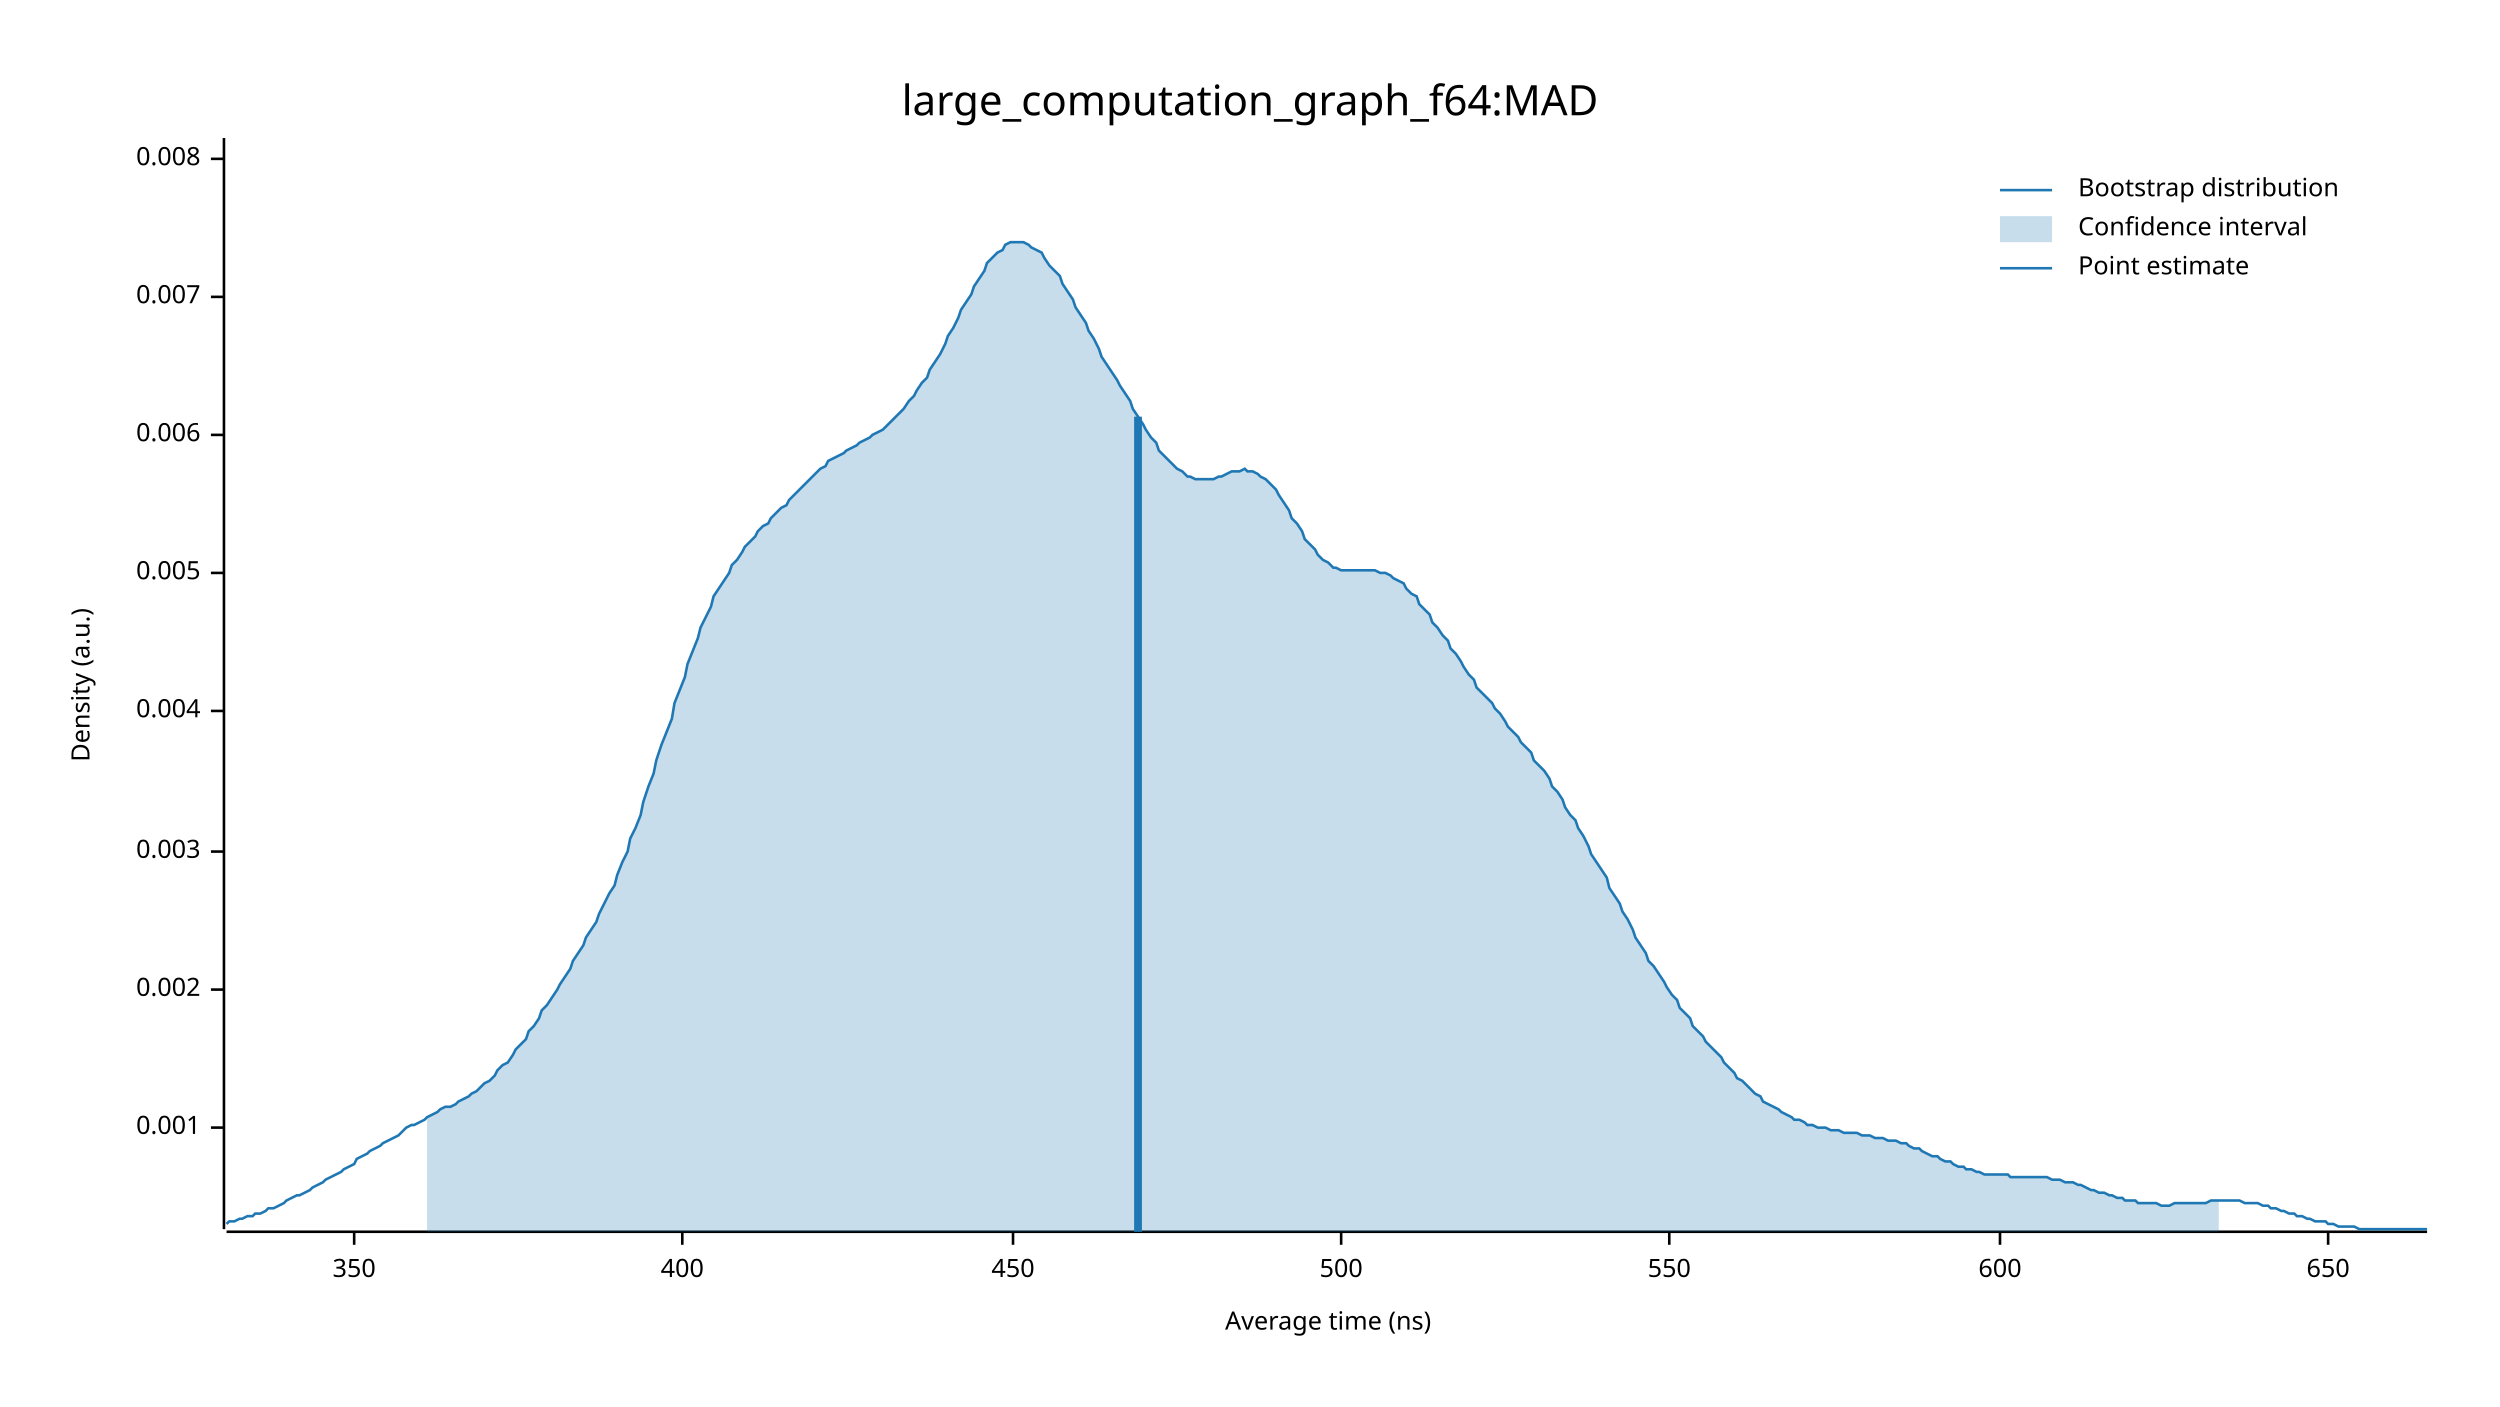
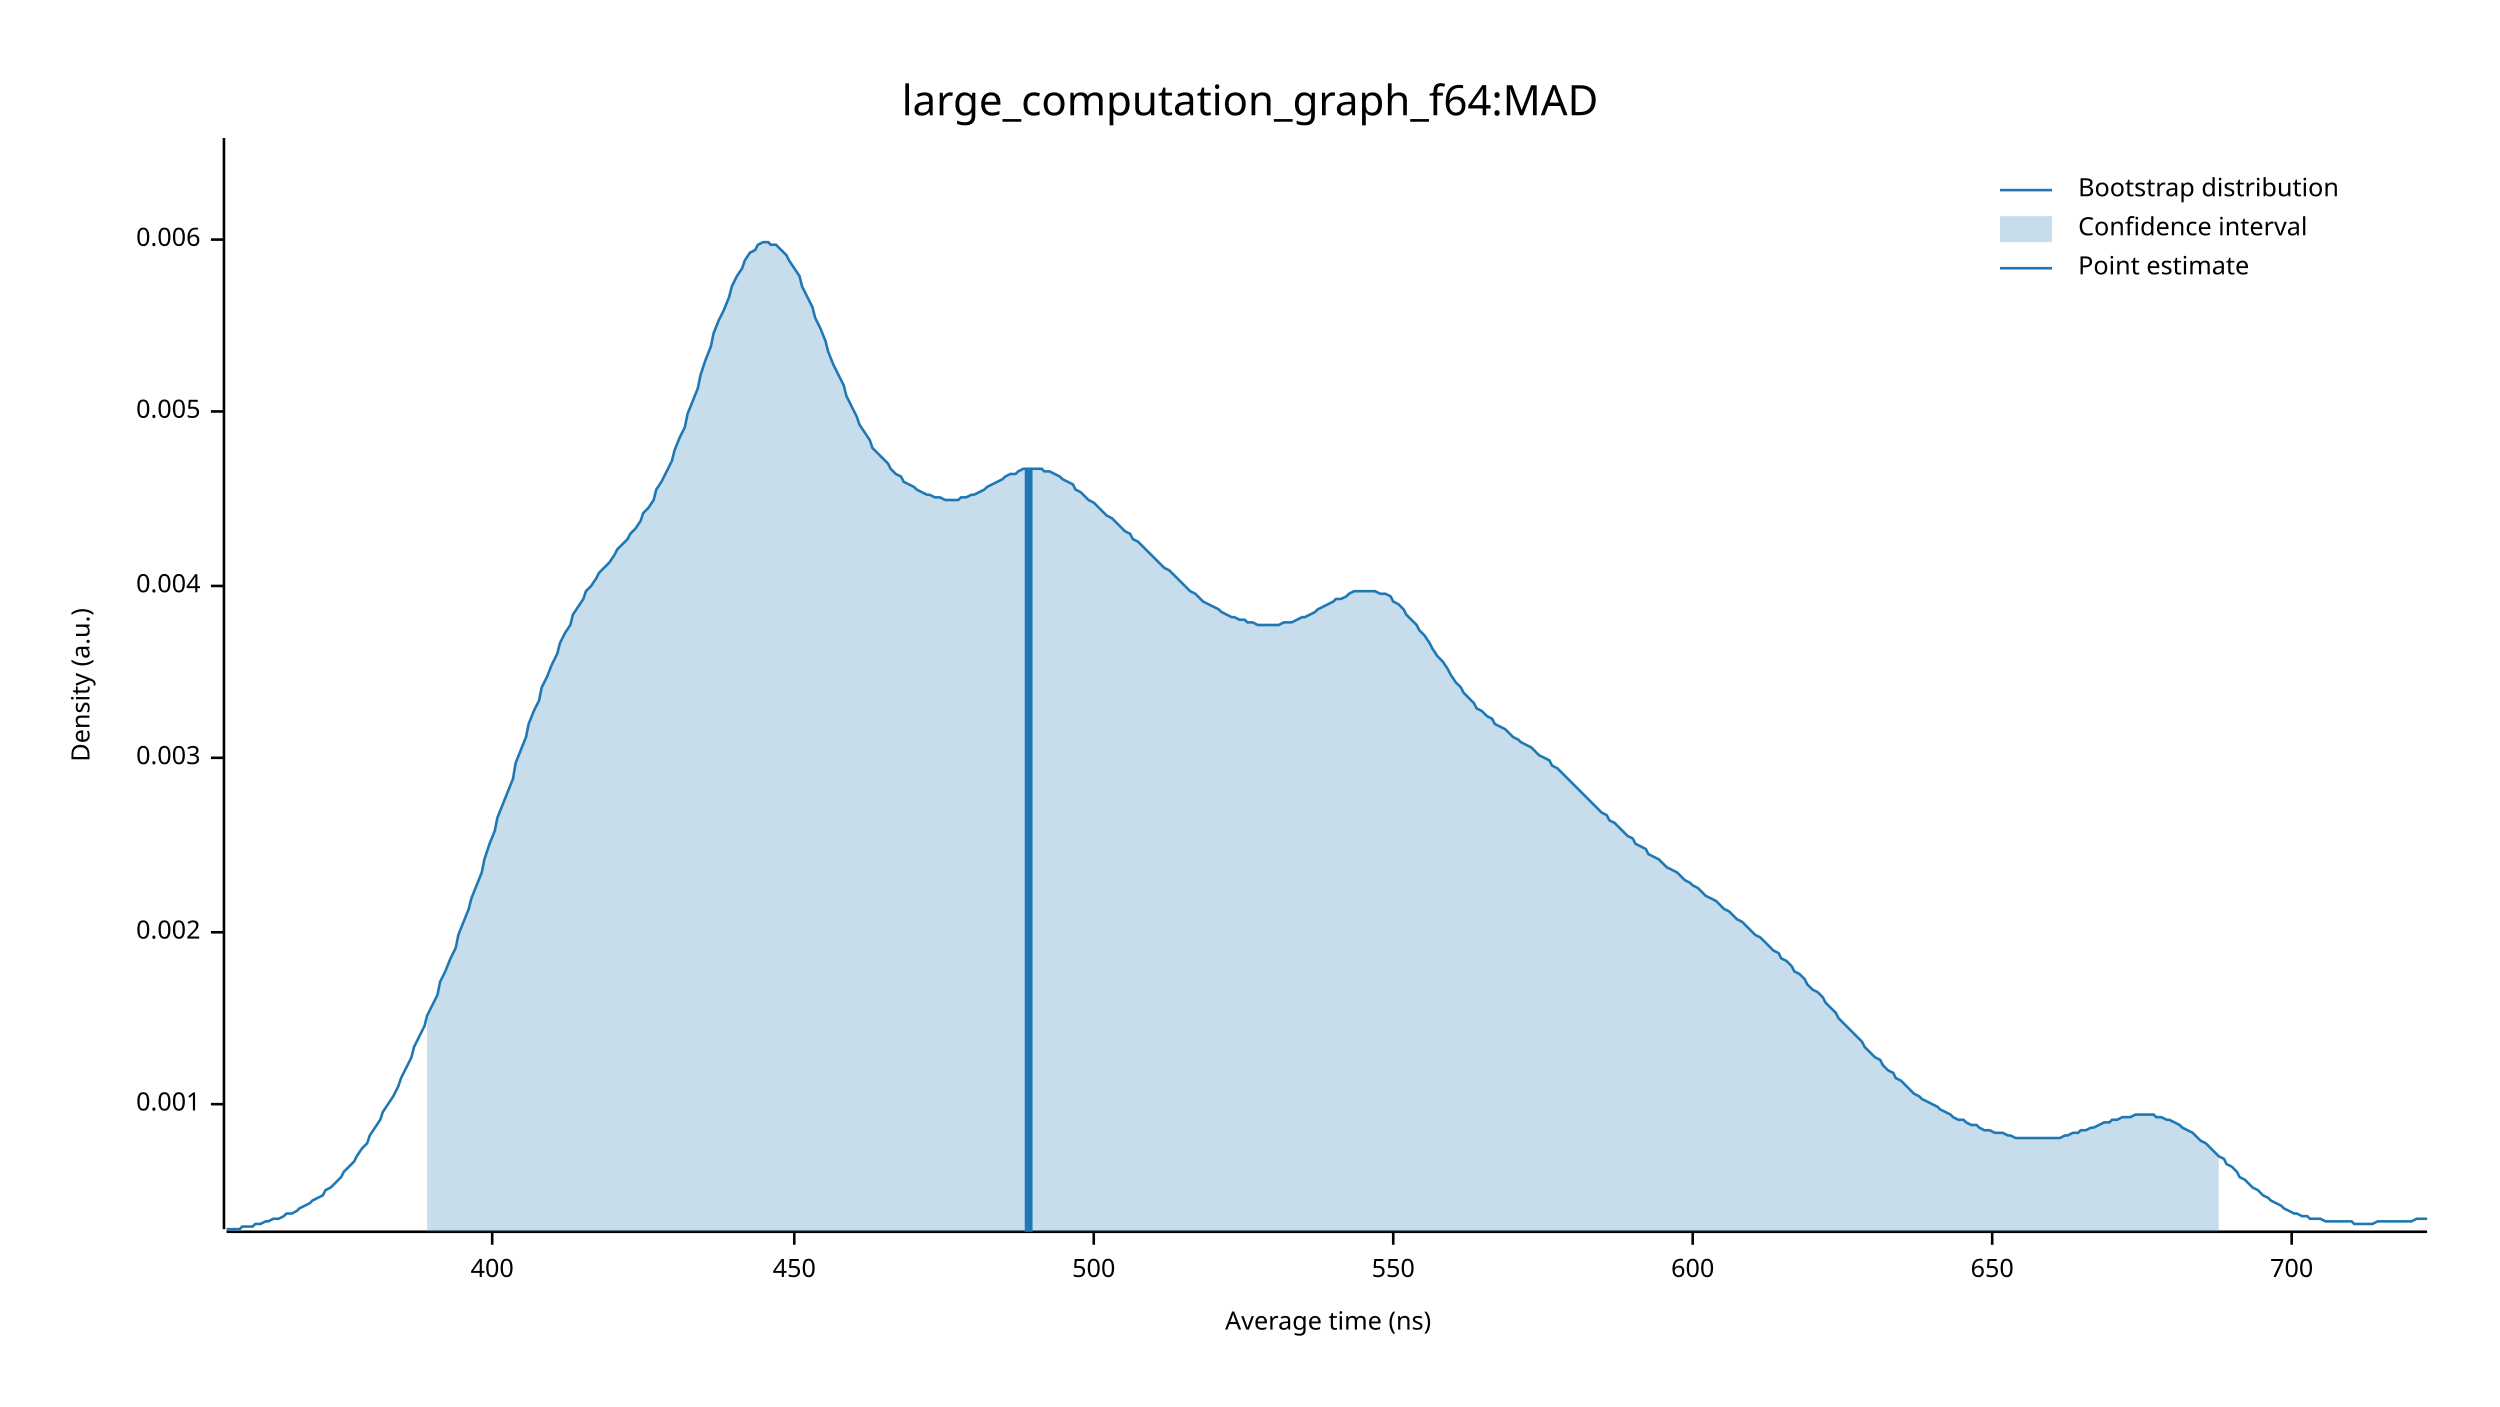
<svg xmlns="http://www.w3.org/2000/svg" width="960" height="540" viewBox="0 0 960 540">
  <text x="480" y="32" dy="0.76em" text-anchor="middle" font-family="sans-serif" font-size="16.129" opacity="1" fill="#000000">
large_computation_graph_f64:MAD
</text>
  <text x="27" y="263" dy="0.76em" text-anchor="middle" font-family="sans-serif" font-size="9.677" opacity="1" fill="#000000" transform="rotate(270, 27, 263)">
Density (a.u.)
</text>
  <text x="510" y="513" dy="-0.5ex" text-anchor="middle" font-family="sans-serif" font-size="9.677" opacity="1" fill="#000000">
Average time (ns)
</text>
  <polyline fill="none" opacity="1" stroke="#000000" stroke-width="1" points="86,53 86,472 " />
-   <text x="77" y="433" dy="0.5ex" text-anchor="end" font-family="sans-serif" font-size="9.677" opacity="1" fill="#000000">
+   <text x="77" y="424" dy="0.5ex" text-anchor="end" font-family="sans-serif" font-size="9.677" opacity="1" fill="#000000">
0.001
</text>
-   <polyline fill="none" opacity="1" stroke="#000000" stroke-width="1" points="81,433 86,433 " />
-   <text x="77" y="380" dy="0.5ex" text-anchor="end" font-family="sans-serif" font-size="9.677" opacity="1" fill="#000000">
+   <polyline fill="none" opacity="1" stroke="#000000" stroke-width="1" points="81,424 86,424 " />
+   <text x="77" y="358" dy="0.5ex" text-anchor="end" font-family="sans-serif" font-size="9.677" opacity="1" fill="#000000">
0.002
</text>
-   <polyline fill="none" opacity="1" stroke="#000000" stroke-width="1" points="81,380 86,380 " />
-   <text x="77" y="327" dy="0.5ex" text-anchor="end" font-family="sans-serif" font-size="9.677" opacity="1" fill="#000000">
+   <polyline fill="none" opacity="1" stroke="#000000" stroke-width="1" points="81,358 86,358 " />
+   <text x="77" y="291" dy="0.5ex" text-anchor="end" font-family="sans-serif" font-size="9.677" opacity="1" fill="#000000">
0.003
</text>
-   <polyline fill="none" opacity="1" stroke="#000000" stroke-width="1" points="81,327 86,327 " />
-   <text x="77" y="273" dy="0.5ex" text-anchor="end" font-family="sans-serif" font-size="9.677" opacity="1" fill="#000000">
+   <polyline fill="none" opacity="1" stroke="#000000" stroke-width="1" points="81,291 86,291 " />
+   <text x="77" y="225" dy="0.5ex" text-anchor="end" font-family="sans-serif" font-size="9.677" opacity="1" fill="#000000">
0.004
</text>
-   <polyline fill="none" opacity="1" stroke="#000000" stroke-width="1" points="81,273 86,273 " />
-   <text x="77" y="220" dy="0.5ex" text-anchor="end" font-family="sans-serif" font-size="9.677" opacity="1" fill="#000000">
+   <polyline fill="none" opacity="1" stroke="#000000" stroke-width="1" points="81,225 86,225 " />
+   <text x="77" y="158" dy="0.5ex" text-anchor="end" font-family="sans-serif" font-size="9.677" opacity="1" fill="#000000">
0.005
</text>
-   <polyline fill="none" opacity="1" stroke="#000000" stroke-width="1" points="81,220 86,220 " />
-   <text x="77" y="167" dy="0.5ex" text-anchor="end" font-family="sans-serif" font-size="9.677" opacity="1" fill="#000000">
+   <polyline fill="none" opacity="1" stroke="#000000" stroke-width="1" points="81,158 86,158 " />
+   <text x="77" y="92" dy="0.5ex" text-anchor="end" font-family="sans-serif" font-size="9.677" opacity="1" fill="#000000">
0.006
</text>
-   <polyline fill="none" opacity="1" stroke="#000000" stroke-width="1" points="81,167 86,167 " />
-   <text x="77" y="114" dy="0.5ex" text-anchor="end" font-family="sans-serif" font-size="9.677" opacity="1" fill="#000000">
- 0.007
- </text>
-   <polyline fill="none" opacity="1" stroke="#000000" stroke-width="1" points="81,114 86,114 " />
-   <text x="77" y="61" dy="0.5ex" text-anchor="end" font-family="sans-serif" font-size="9.677" opacity="1" fill="#000000">
- 0.008
- </text>
-   <polyline fill="none" opacity="1" stroke="#000000" stroke-width="1" points="81,61 86,61 " />
+   <polyline fill="none" opacity="1" stroke="#000000" stroke-width="1" points="81,92 86,92 " />
  <polyline fill="none" opacity="1" stroke="#000000" stroke-width="1" points="87,473 932,473 " />
-   <text x="136" y="483" dy="0.76em" text-anchor="middle" font-family="sans-serif" font-size="9.677" opacity="1" fill="#000000">
- 350
- </text>
-   <polyline fill="none" opacity="1" stroke="#000000" stroke-width="1" points="136,473 136,478 " />
-   <text x="262" y="483" dy="0.76em" text-anchor="middle" font-family="sans-serif" font-size="9.677" opacity="1" fill="#000000">
+   <text x="189" y="483" dy="0.76em" text-anchor="middle" font-family="sans-serif" font-size="9.677" opacity="1" fill="#000000">
400
</text>
-   <polyline fill="none" opacity="1" stroke="#000000" stroke-width="1" points="262,473 262,478 " />
-   <text x="389" y="483" dy="0.76em" text-anchor="middle" font-family="sans-serif" font-size="9.677" opacity="1" fill="#000000">
+   <polyline fill="none" opacity="1" stroke="#000000" stroke-width="1" points="189,473 189,478 " />
+   <text x="305" y="483" dy="0.76em" text-anchor="middle" font-family="sans-serif" font-size="9.677" opacity="1" fill="#000000">
450
</text>
-   <polyline fill="none" opacity="1" stroke="#000000" stroke-width="1" points="389,473 389,478 " />
-   <text x="515" y="483" dy="0.76em" text-anchor="middle" font-family="sans-serif" font-size="9.677" opacity="1" fill="#000000">
+   <polyline fill="none" opacity="1" stroke="#000000" stroke-width="1" points="305,473 305,478 " />
+   <text x="420" y="483" dy="0.76em" text-anchor="middle" font-family="sans-serif" font-size="9.677" opacity="1" fill="#000000">
500
</text>
-   <polyline fill="none" opacity="1" stroke="#000000" stroke-width="1" points="515,473 515,478 " />
-   <text x="641" y="483" dy="0.76em" text-anchor="middle" font-family="sans-serif" font-size="9.677" opacity="1" fill="#000000">
+   <polyline fill="none" opacity="1" stroke="#000000" stroke-width="1" points="420,473 420,478 " />
+   <text x="535" y="483" dy="0.76em" text-anchor="middle" font-family="sans-serif" font-size="9.677" opacity="1" fill="#000000">
550
</text>
-   <polyline fill="none" opacity="1" stroke="#000000" stroke-width="1" points="641,473 641,478 " />
-   <text x="768" y="483" dy="0.76em" text-anchor="middle" font-family="sans-serif" font-size="9.677" opacity="1" fill="#000000">
+   <polyline fill="none" opacity="1" stroke="#000000" stroke-width="1" points="535,473 535,478 " />
+   <text x="650" y="483" dy="0.76em" text-anchor="middle" font-family="sans-serif" font-size="9.677" opacity="1" fill="#000000">
600
</text>
-   <polyline fill="none" opacity="1" stroke="#000000" stroke-width="1" points="768,473 768,478 " />
-   <text x="894" y="483" dy="0.76em" text-anchor="middle" font-family="sans-serif" font-size="9.677" opacity="1" fill="#000000">
+   <polyline fill="none" opacity="1" stroke="#000000" stroke-width="1" points="650,473 650,478 " />
+   <text x="765" y="483" dy="0.76em" text-anchor="middle" font-family="sans-serif" font-size="9.677" opacity="1" fill="#000000">
650
</text>
-   <polyline fill="none" opacity="1" stroke="#000000" stroke-width="1" points="894,473 894,478 " />
-   <polyline fill="none" opacity="1" stroke="#1F78B4" stroke-width="1" points="87,470 88,469 90,469 92,468 93,468 95,467 97,467 98,466 100,466 102,465 103,464 105,464 107,463 109,462 110,461 112,460 114,459 115,459 117,458 119,457 120,456 122,455 124,454 125,453 127,452 129,451 131,450 132,449 134,448 136,447 137,445 139,444 141,443 142,442 144,441 146,440 147,439 149,438 151,437 153,436 154,435 156,433 158,432 159,432 161,431 163,430 164,429 166,428 168,427 169,426 171,425 173,425 175,424 176,423 178,422 180,421 181,420 183,419 185,417 186,416 188,415 190,413 191,411 193,409 195,408 197,405 198,403 200,401 202,399 203,396 205,394 207,391 208,388 210,386 212,383 214,380 215,378 217,375 219,372 220,369 222,366 224,363 225,360 227,357 229,354 230,351 232,347 234,343 236,340 237,336 239,331 241,327 242,322 244,318 246,313 247,308 249,302 251,297 252,292 254,286 256,281 258,276 259,270 261,265 263,260 264,255 266,250 268,245 269,241 271,237 273,233 274,229 276,226 278,223 280,220 281,217 283,215 285,212 286,210 288,208 290,206 291,204 293,202 295,201 296,199 298,197 300,195 302,194 303,192 305,190 307,188 308,187 310,185 312,183 313,182 315,180 317,179 318,177 320,176 322,175 324,174 325,173 327,172 329,171 330,170 332,169 334,168 335,167 337,166 339,165 341,163 342,162 344,160 346,158 347,157 349,154 351,152 352,150 354,147 356,145 357,142 359,139 361,136 363,132 364,129 366,126 368,122 369,119 371,116 373,113 374,110 376,107 378,104 379,101 381,99 383,97 385,96 386,94 388,93 390,93 391,93 393,93 395,94 396,95 398,96 400,97 401,99 403,102 405,104 407,106 408,109 410,112 412,115 413,118 415,121 417,124 418,127 420,130 422,134 423,137 425,140 427,143 429,146 430,148 432,151 434,154 435,157 437,160 439,163 440,165 442,168 444,170 445,173 447,175 449,177 451,179 452,180 454,181 456,183 457,183 459,184 461,184 462,184 464,184 466,184 468,183 469,183 471,182 473,181 474,181 476,181 478,180 479,181 481,181 483,182 484,183 486,184 488,186 490,188 491,190 493,193 495,196 496,199 498,201 500,204 501,207 503,209 505,211 506,213 508,215 510,216 512,218 513,218 515,219 517,219 518,219 520,219 522,219 523,219 525,219 527,219 528,219 530,220 532,220 534,221 535,222 537,223 539,224 540,226 542,228 544,229 545,232 547,234 549,236 550,239 552,241 554,244 556,246 557,249 559,251 561,254 562,256 564,259 566,261 567,264 569,266 571,268 573,270 574,272 576,274 578,277 579,279 581,281 583,283 584,285 586,287 588,289 589,292 591,294 593,296 595,299 596,302 598,304 600,307 601,310 603,313 605,315 606,318 608,321 610,325 611,328 613,331 615,334 617,337 618,341 620,344 622,347 623,350 625,353 627,357 628,360 630,363 632,366 633,369 635,371 637,374 639,377 640,379 642,382 644,384 645,387 647,389 649,391 650,394 652,396 654,398 655,400 657,402 659,404 661,406 662,408 664,410 666,412 667,414 669,415 671,417 672,418 674,420 676,421 677,423 679,424 681,425 683,426 684,427 686,428 688,429 689,430 691,430 693,431 694,432 696,432 698,433 700,433 701,433 703,434 705,434 706,434 708,435 710,435 711,435 713,435 715,436 716,436 718,436 720,437 722,437 723,437 725,438 727,438 728,438 730,439 732,439 733,440 735,441 737,441 738,442 740,443 742,444 744,444 745,445 747,446 749,446 750,447 752,448 754,448 755,449 757,449 759,450 760,450 762,451 764,451 766,451 767,451 769,451 771,451 772,452 774,452 776,452 777,452 779,452 781,452 782,452 784,452 786,452 788,453 789,453 791,453 793,454 794,454 796,454 798,455 799,455 801,456 803,457 804,457 806,458 808,458 810,459 811,459 813,460 815,460 816,461 818,461 820,461 821,462 823,462 825,462 827,462 828,462 830,463 832,463 833,463 835,462 837,462 838,462 840,462 842,462 843,462 845,462 847,462 849,461 850,461 852,461 854,461 855,461 857,461 859,461 860,461 862,462 864,462 865,462 867,462 869,463 871,463 872,464 874,464 876,465 877,465 879,466 881,466 882,467 884,467 886,468 887,468 889,469 891,469 893,469 894,470 896,470 898,471 899,471 901,471 903,471 904,471 906,472 908,472 909,472 911,472 913,472 915,472 916,472 918,472 920,472 921,472 923,472 925,472 926,472 928,472 930,472 932,472 " />
-   <polygon opacity="0.25" fill="#1F78B4" points="164,429 166,428 168,427 169,426 171,425 173,425 175,424 176,423 178,422 180,421 181,420 183,419 185,417 186,416 188,415 190,413 191,411 193,409 195,408 197,405 198,403 200,401 202,399 203,396 205,394 207,391 208,388 210,386 212,383 214,380 215,378 217,375 219,372 220,369 222,366 224,363 225,360 227,357 229,354 230,351 232,347 234,343 236,340 237,336 239,331 241,327 242,322 244,318 246,313 247,308 249,302 251,297 252,292 254,286 256,281 258,276 259,270 261,265 263,260 264,255 266,250 268,245 269,241 271,237 273,233 274,229 276,226 278,223 280,220 281,217 283,215 285,212 286,210 288,208 290,206 291,204 293,202 295,201 296,199 298,197 300,195 302,194 303,192 305,190 307,188 308,187 310,185 312,183 313,182 315,180 317,179 318,177 320,176 322,175 324,174 325,173 327,172 329,171 330,170 332,169 334,168 335,167 337,166 339,165 341,163 342,162 344,160 346,158 347,157 349,154 351,152 352,150 354,147 356,145 357,142 359,139 361,136 363,132 364,129 366,126 368,122 369,119 371,116 373,113 374,110 376,107 378,104 379,101 381,99 383,97 385,96 386,94 388,93 390,93 391,93 393,93 395,94 396,95 398,96 400,97 401,99 403,102 405,104 407,106 408,109 410,112 412,115 413,118 415,121 417,124 418,127 420,130 422,134 423,137 425,140 427,143 429,146 430,148 432,151 434,154 435,157 437,160 439,163 440,165 442,168 444,170 445,173 447,175 449,177 451,179 452,180 454,181 456,183 457,183 459,184 461,184 462,184 464,184 466,184 468,183 469,183 471,182 473,181 474,181 476,181 478,180 479,181 481,181 483,182 484,183 486,184 488,186 490,188 491,190 493,193 495,196 496,199 498,201 500,204 501,207 503,209 505,211 506,213 508,215 510,216 512,218 513,218 515,219 517,219 518,219 520,219 522,219 523,219 525,219 527,219 528,219 530,220 532,220 534,221 535,222 537,223 539,224 540,226 542,228 544,229 545,232 547,234 549,236 550,239 552,241 554,244 556,246 557,249 559,251 561,254 562,256 564,259 566,261 567,264 569,266 571,268 573,270 574,272 576,274 578,277 579,279 581,281 583,283 584,285 586,287 588,289 589,292 591,294 593,296 595,299 596,302 598,304 600,307 601,310 603,313 605,315 606,318 608,321 610,325 611,328 613,331 615,334 617,337 618,341 620,344 622,347 623,350 625,353 627,357 628,360 630,363 632,366 633,369 635,371 637,374 639,377 640,379 642,382 644,384 645,387 647,389 649,391 650,394 652,396 654,398 655,400 657,402 659,404 661,406 662,408 664,410 666,412 667,414 669,415 671,417 672,418 674,420 676,421 677,423 679,424 681,425 683,426 684,427 686,428 688,429 689,430 691,430 693,431 694,432 696,432 698,433 700,433 701,433 703,434 705,434 706,434 708,435 710,435 711,435 713,435 715,436 716,436 718,436 720,437 722,437 723,437 725,438 727,438 728,438 730,439 732,439 733,440 735,441 737,441 738,442 740,443 742,444 744,444 745,445 747,446 749,446 750,447 752,448 754,448 755,449 757,449 759,450 760,450 762,451 764,451 766,451 767,451 769,451 771,451 772,452 774,452 776,452 777,452 779,452 781,452 782,452 784,452 786,452 788,453 789,453 791,453 793,454 794,454 796,454 798,455 799,455 801,456 803,457 804,457 806,458 808,458 810,459 811,459 813,460 815,460 816,461 818,461 820,461 821,462 823,462 825,462 827,462 828,462 830,463 832,463 833,463 835,462 837,462 838,462 840,462 842,462 843,462 845,462 847,462 849,461 850,461 852,461 852,473 164,473 " />
-   <polyline fill="none" opacity="1" stroke="#1F78B4" stroke-width="3" points="437,473 437,160 " />
+   <polyline fill="none" opacity="1" stroke="#000000" stroke-width="1" points="765,473 765,478 " />
+   <text x="880" y="483" dy="0.76em" text-anchor="middle" font-family="sans-serif" font-size="9.677" opacity="1" fill="#000000">
+ 700
+ </text>
+   <polyline fill="none" opacity="1" stroke="#000000" stroke-width="1" points="880,473 880,478 " />
+   <polyline fill="none" opacity="1" stroke="#1F78B4" stroke-width="1" points="87,472 88,472 90,472 92,472 93,471 95,471 97,471 98,470 100,470 102,469 103,469 105,468 107,468 109,467 110,466 112,466 114,465 115,464 117,463 119,462 120,461 122,460 124,459 125,457 127,456 129,454 131,452 132,450 134,448 136,446 137,444 139,441 141,439 142,436 144,433 146,430 147,427 149,424 151,421 153,417 154,414 156,410 158,406 159,402 161,398 163,394 164,390 166,386 168,382 169,377 171,373 173,368 175,364 176,359 178,354 180,349 181,345 183,340 185,335 186,330 188,324 190,319 191,314 193,309 195,304 197,299 198,293 200,288 202,283 203,278 205,273 207,269 208,264 210,260 212,255 214,251 215,247 217,243 219,240 220,236 222,233 224,230 225,227 227,225 229,222 230,220 232,218 234,216 236,213 237,211 239,209 241,207 242,205 244,203 246,200 247,197 249,195 251,192 252,188 254,185 256,181 258,177 259,173 261,168 263,164 264,159 266,154 268,149 269,144 271,138 273,133 274,128 276,123 278,119 280,114 281,110 283,106 285,103 286,100 288,97 290,96 291,94 293,93 295,93 296,94 298,94 300,96 302,98 303,100 305,103 307,106 308,110 310,114 312,118 313,122 315,126 317,131 318,135 320,140 322,144 324,148 325,152 327,156 329,160 330,163 332,166 334,169 335,172 337,174 339,176 341,178 342,180 344,182 346,183 347,185 349,186 351,187 352,188 354,189 356,190 357,190 359,191 361,191 363,192 364,192 366,192 368,192 369,191 371,191 373,190 374,190 376,189 378,188 379,187 381,186 383,185 385,184 386,183 388,182 390,182 391,181 393,180 395,180 396,180 398,180 400,180 401,181 403,181 405,182 407,183 408,184 410,185 412,186 413,188 415,189 417,191 418,192 420,193 422,195 423,196 425,198 427,199 429,201 430,202 432,204 434,205 435,207 437,208 439,210 440,211 442,213 444,215 445,216 447,218 449,219 451,221 452,222 454,224 456,226 457,227 459,228 461,230 462,231 464,232 466,233 468,234 469,235 471,236 473,237 474,237 476,238 478,238 479,239 481,239 483,240 484,240 486,240 488,240 490,240 491,240 493,239 495,239 496,239 498,238 500,237 501,237 503,236 505,235 506,234 508,233 510,232 512,231 513,230 515,230 517,229 518,228 520,227 522,227 523,227 525,227 527,227 528,227 530,228 532,228 534,229 535,231 537,232 539,234 540,236 542,238 544,240 545,242 547,244 549,247 550,249 552,252 554,254 556,257 557,259 559,262 561,264 562,266 564,268 566,270 567,272 569,273 571,275 573,276 574,278 576,279 578,280 579,281 581,283 583,284 584,285 586,286 588,287 589,288 591,290 593,291 595,292 596,294 598,295 600,297 601,298 603,300 605,302 606,303 608,305 610,307 611,308 613,310 615,312 617,313 618,315 620,316 622,318 623,319 625,321 627,322 628,324 630,325 632,326 633,328 635,329 637,330 639,332 640,333 642,334 644,335 645,336 647,338 649,339 650,340 652,341 654,343 655,344 657,345 659,346 661,348 662,349 664,350 666,352 667,353 669,354 671,356 672,357 674,359 676,360 677,361 679,363 681,365 683,366 684,368 686,369 688,371 689,373 691,374 693,376 694,378 696,380 698,381 700,383 701,385 703,387 705,389 706,391 708,393 710,395 711,396 713,398 715,400 716,402 718,404 720,406 722,407 723,409 725,411 727,412 728,414 730,415 732,417 733,418 735,420 737,421 738,422 740,423 742,424 744,425 745,426 747,427 749,428 750,429 752,430 754,430 755,431 757,432 759,432 760,433 762,434 764,434 766,435 767,435 769,435 771,436 772,436 774,437 776,437 777,437 779,437 781,437 782,437 784,437 786,437 788,437 789,437 791,437 793,436 794,436 796,435 798,435 799,434 801,434 803,433 804,433 806,432 808,431 810,431 811,430 813,430 815,429 816,429 818,429 820,428 821,428 823,428 825,428 827,428 828,429 830,429 832,430 833,430 835,431 837,432 838,433 840,434 842,435 843,436 845,438 847,439 849,441 850,442 852,444 854,445 855,447 857,448 859,450 860,452 862,453 864,455 865,456 867,457 869,459 871,460 872,461 874,462 876,463 877,464 879,465 881,466 882,466 884,467 886,467 887,468 889,468 891,468 893,469 894,469 896,469 898,469 899,469 901,469 903,469 904,470 906,470 908,470 909,470 911,470 913,469 915,469 916,469 918,469 920,469 921,469 923,469 925,469 926,469 928,468 930,468 932,468 " />
+   <polygon opacity="0.25" fill="#1F78B4" points="164,390 166,386 168,382 169,377 171,373 173,368 175,364 176,359 178,354 180,349 181,345 183,340 185,335 186,330 188,324 190,319 191,314 193,309 195,304 197,299 198,293 200,288 202,283 203,278 205,273 207,269 208,264 210,260 212,255 214,251 215,247 217,243 219,240 220,236 222,233 224,230 225,227 227,225 229,222 230,220 232,218 234,216 236,213 237,211 239,209 241,207 242,205 244,203 246,200 247,197 249,195 251,192 252,188 254,185 256,181 258,177 259,173 261,168 263,164 264,159 266,154 268,149 269,144 271,138 273,133 274,128 276,123 278,119 280,114 281,110 283,106 285,103 286,100 288,97 290,96 291,94 293,93 295,93 296,94 298,94 300,96 302,98 303,100 305,103 307,106 308,110 310,114 312,118 313,122 315,126 317,131 318,135 320,140 322,144 324,148 325,152 327,156 329,160 330,163 332,166 334,169 335,172 337,174 339,176 341,178 342,180 344,182 346,183 347,185 349,186 351,187 352,188 354,189 356,190 357,190 359,191 361,191 363,192 364,192 366,192 368,192 369,191 371,191 373,190 374,190 376,189 378,188 379,187 381,186 383,185 385,184 386,183 388,182 390,182 391,181 393,180 395,180 396,180 398,180 400,180 401,181 403,181 405,182 407,183 408,184 410,185 412,186 413,188 415,189 417,191 418,192 420,193 422,195 423,196 425,198 427,199 429,201 430,202 432,204 434,205 435,207 437,208 439,210 440,211 442,213 444,215 445,216 447,218 449,219 451,221 452,222 454,224 456,226 457,227 459,228 461,230 462,231 464,232 466,233 468,234 469,235 471,236 473,237 474,237 476,238 478,238 479,239 481,239 483,240 484,240 486,240 488,240 490,240 491,240 493,239 495,239 496,239 498,238 500,237 501,237 503,236 505,235 506,234 508,233 510,232 512,231 513,230 515,230 517,229 518,228 520,227 522,227 523,227 525,227 527,227 528,227 530,228 532,228 534,229 535,231 537,232 539,234 540,236 542,238 544,240 545,242 547,244 549,247 550,249 552,252 554,254 556,257 557,259 559,262 561,264 562,266 564,268 566,270 567,272 569,273 571,275 573,276 574,278 576,279 578,280 579,281 581,283 583,284 584,285 586,286 588,287 589,288 591,290 593,291 595,292 596,294 598,295 600,297 601,298 603,300 605,302 606,303 608,305 610,307 611,308 613,310 615,312 617,313 618,315 620,316 622,318 623,319 625,321 627,322 628,324 630,325 632,326 633,328 635,329 637,330 639,332 640,333 642,334 644,335 645,336 647,338 649,339 650,340 652,341 654,343 655,344 657,345 659,346 661,348 662,349 664,350 666,352 667,353 669,354 671,356 672,357 674,359 676,360 677,361 679,363 681,365 683,366 684,368 686,369 688,371 689,373 691,374 693,376 694,378 696,380 698,381 700,383 701,385 703,387 705,389 706,391 708,393 710,395 711,396 713,398 715,400 716,402 718,404 720,406 722,407 723,409 725,411 727,412 728,414 730,415 732,417 733,418 735,420 737,421 738,422 740,423 742,424 744,425 745,426 747,427 749,428 750,429 752,430 754,430 755,431 757,432 759,432 760,433 762,434 764,434 766,435 767,435 769,435 771,436 772,436 774,437 776,437 777,437 779,437 781,437 782,437 784,437 786,437 788,437 789,437 791,437 793,436 794,436 796,435 798,435 799,434 801,434 803,433 804,433 806,432 808,431 810,431 811,430 813,430 815,429 816,429 818,429 820,428 821,428 823,428 825,428 827,428 828,429 830,429 832,430 833,430 835,431 837,432 838,433 840,434 842,435 843,436 845,438 847,439 849,441 850,442 852,444 852,473 164,473 " />
+   <polyline fill="none" opacity="1" stroke="#1F78B4" stroke-width="3" points="395,473 395,180 " />
  <text x="798" y="68" dy="0.76em" text-anchor="start" font-family="sans-serif" font-size="9.677" opacity="1" fill="#000000">
Bootstrap distribution
</text>
  <text x="798" y="83" dy="0.76em" text-anchor="start" font-family="sans-serif" font-size="9.677" opacity="1" fill="#000000">
Confidence interval
</text>
  <text x="798" y="98" dy="0.76em" text-anchor="start" font-family="sans-serif" font-size="9.677" opacity="1" fill="#000000">
Point estimate
</text>
  <polyline fill="none" opacity="1" stroke="#1F78B4" stroke-width="1" points="768,73 788,73 " />
  <rect x="768" y="83" width="20" height="10" opacity="0.25" fill="#1F78B4" stroke="none" />
  <polyline fill="none" opacity="1" stroke="#1F78B4" stroke-width="1" points="768,103 788,103 " />
</svg>
